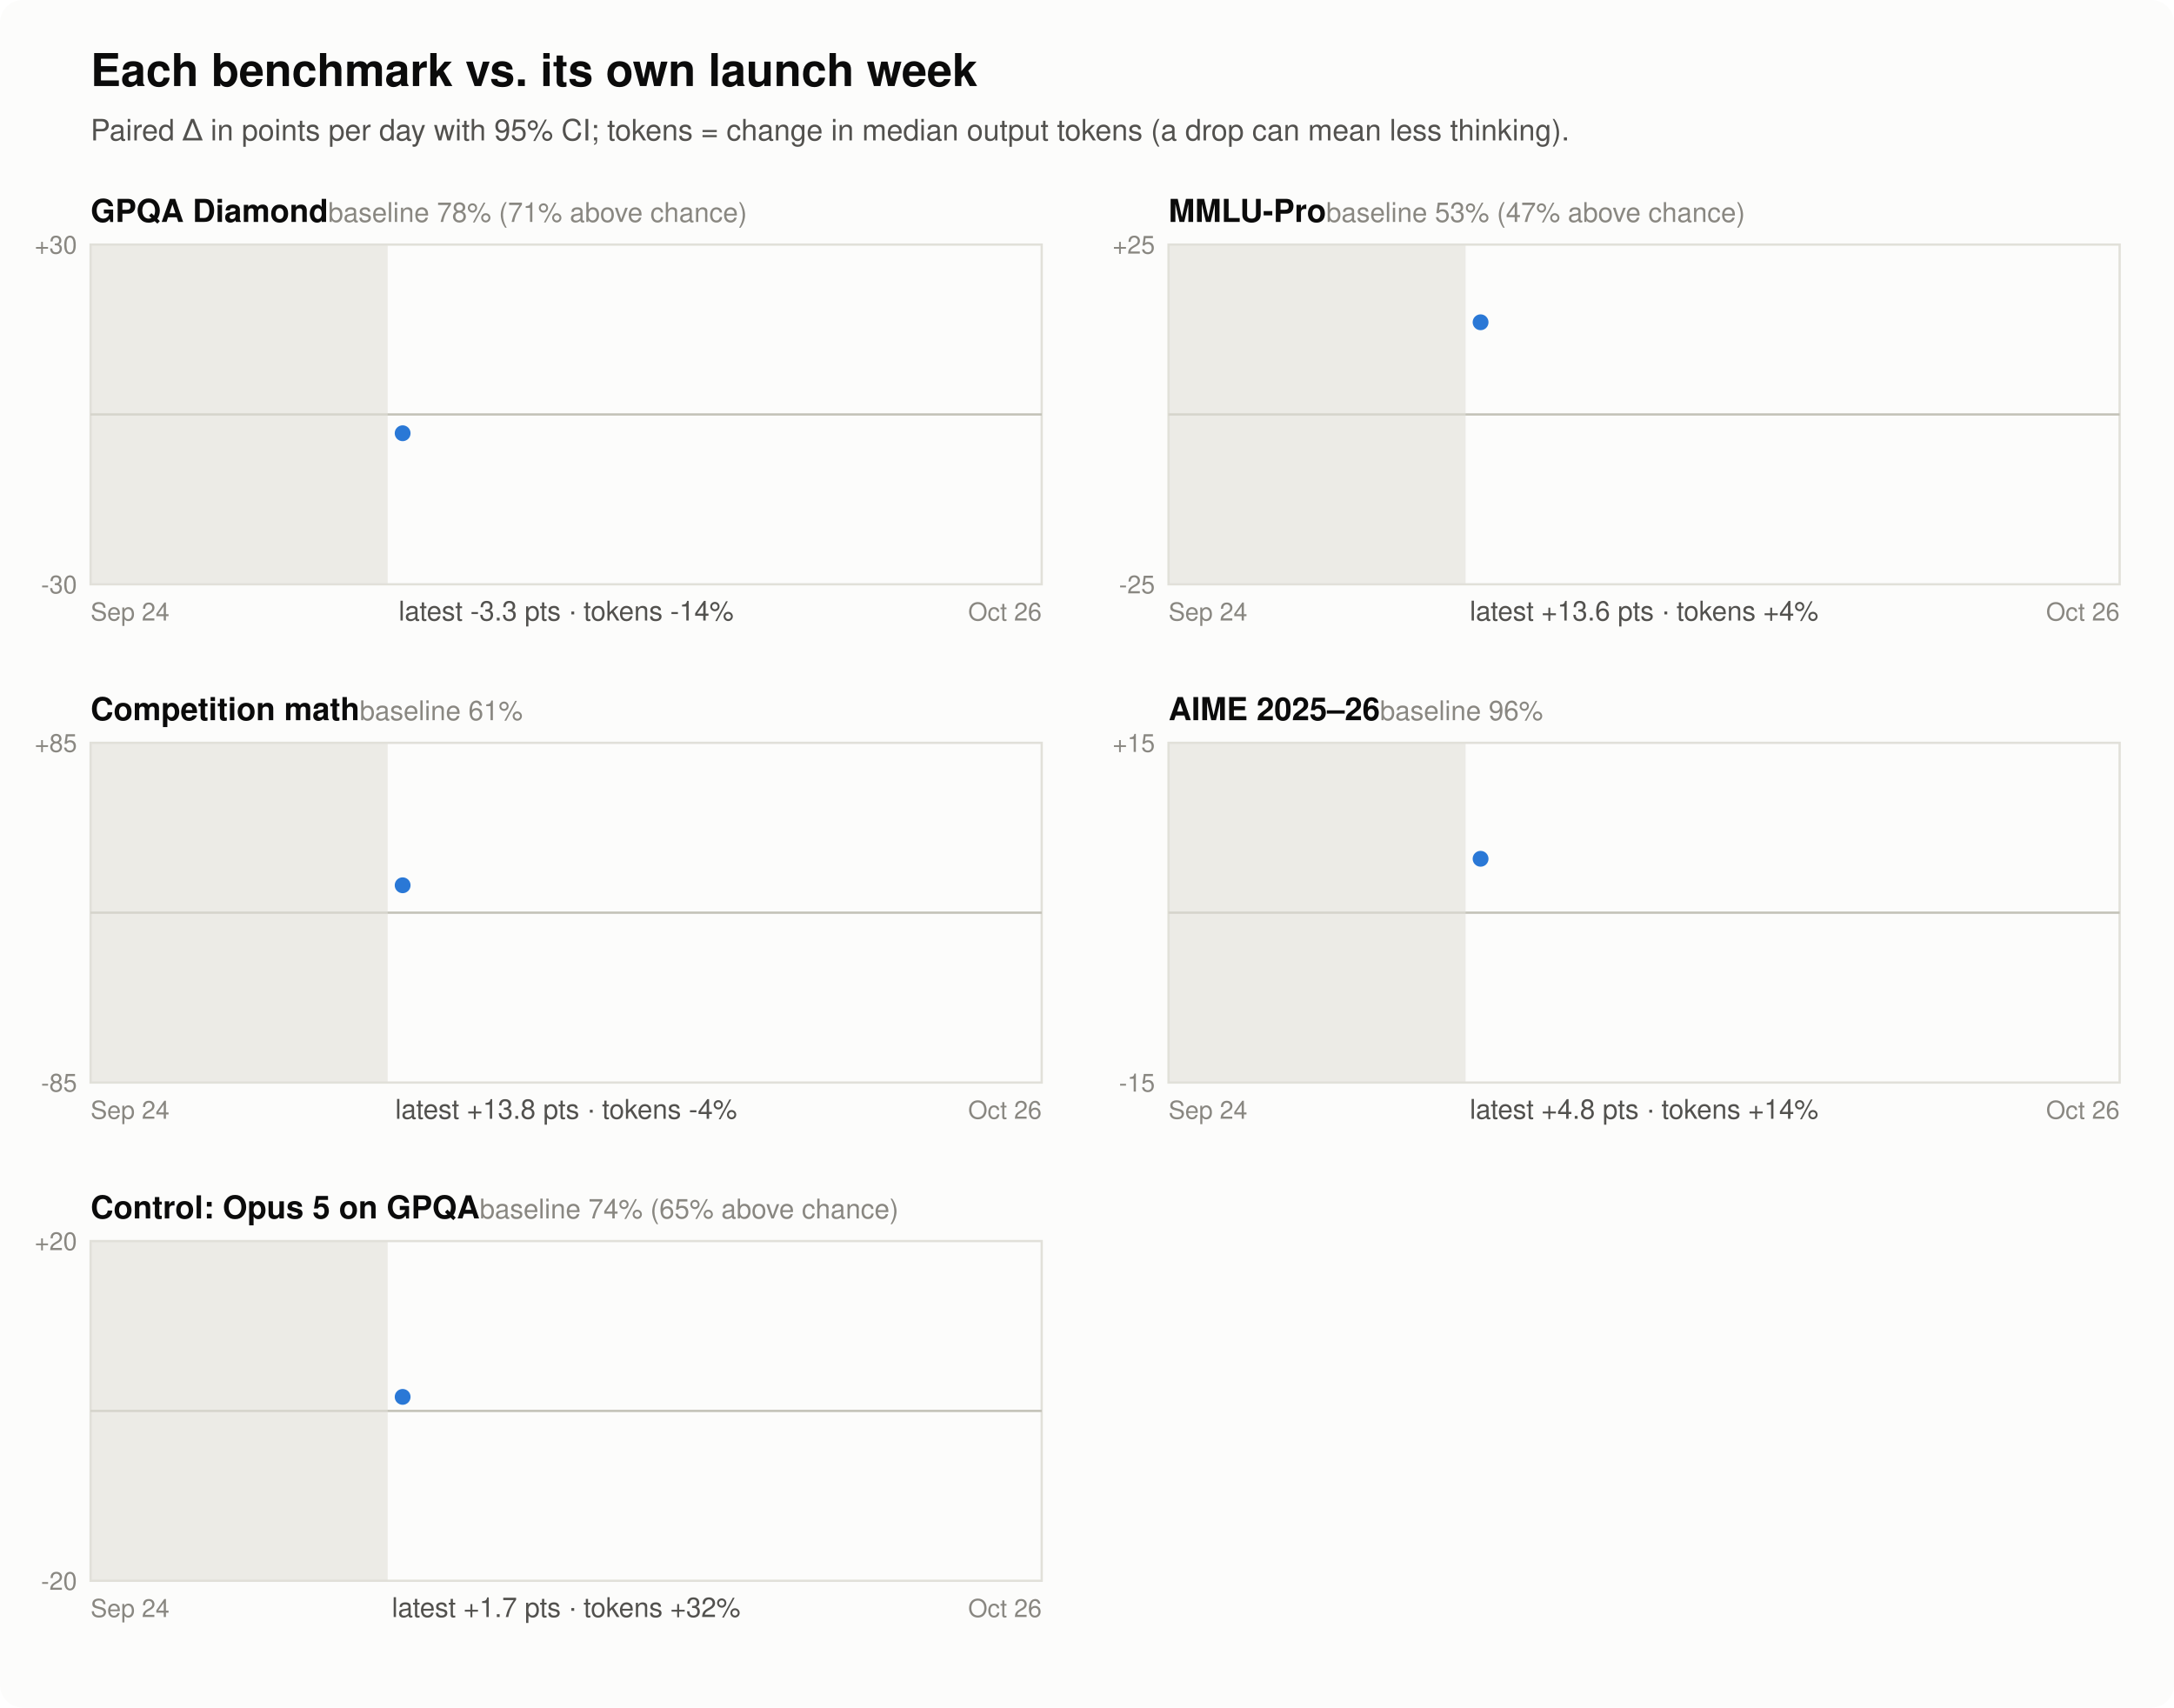
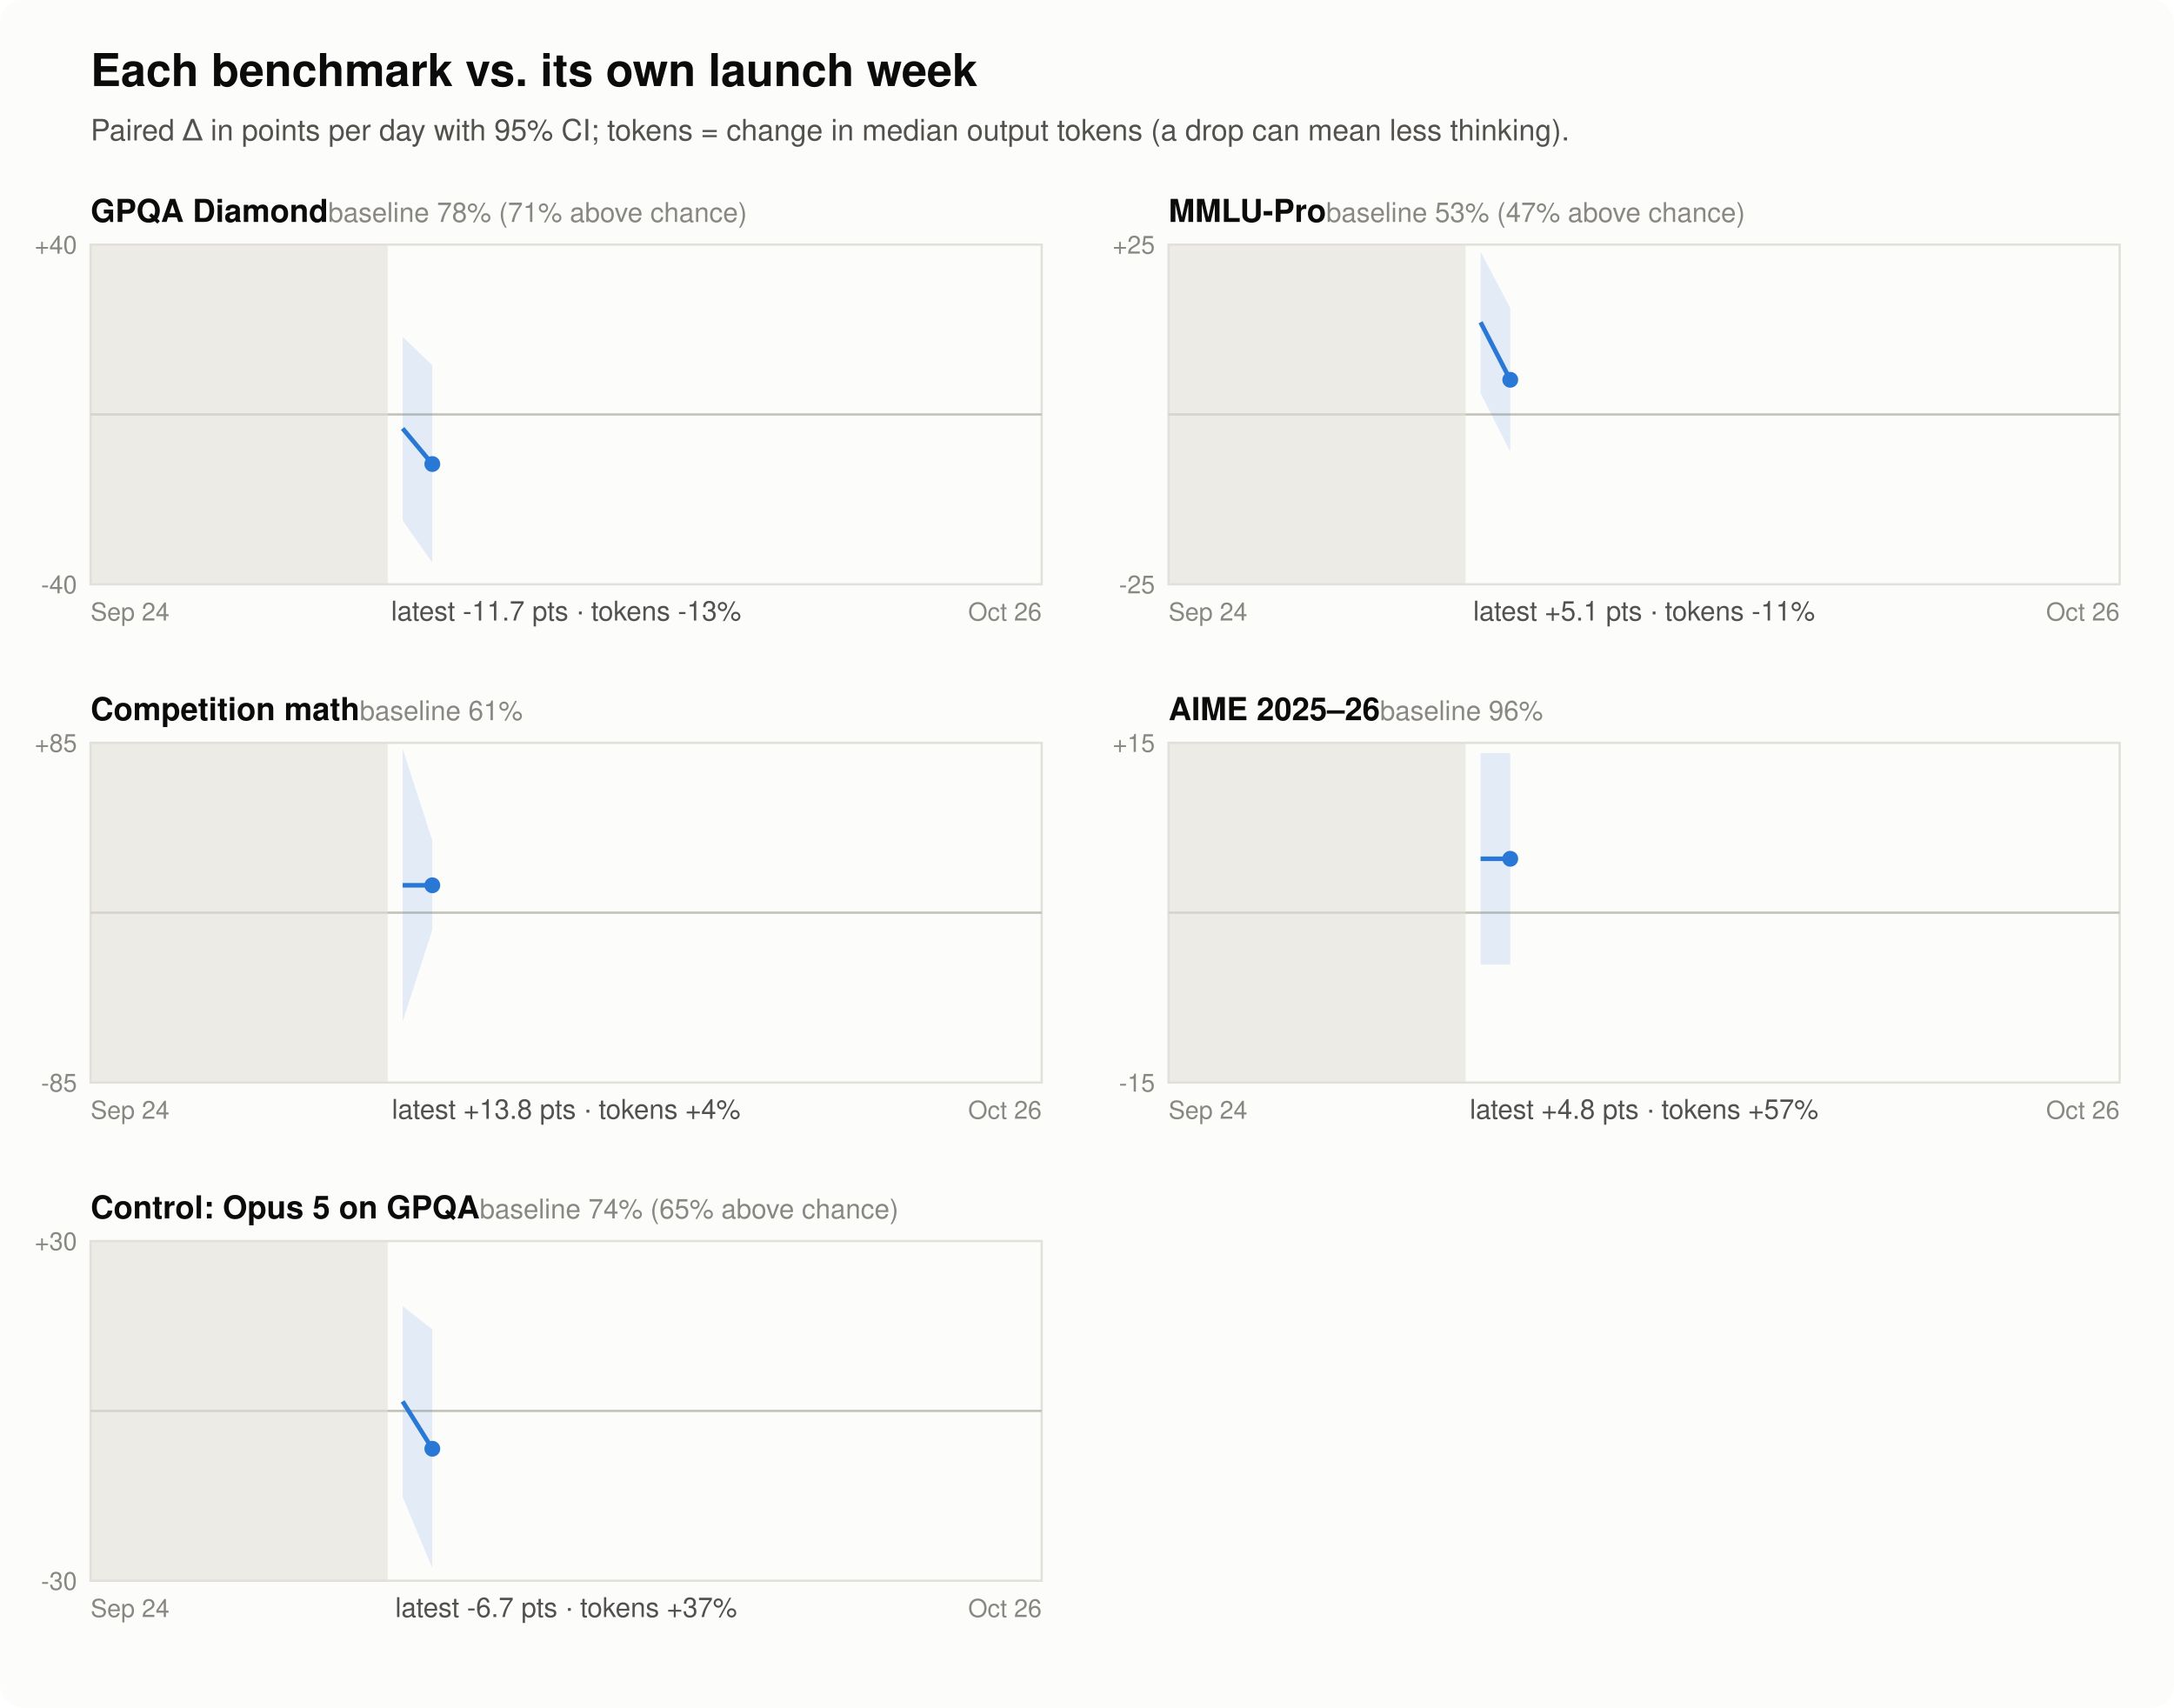
<svg xmlns="http://www.w3.org/2000/svg" width="960" height="754" viewBox="0 0 960 754" font-family="-apple-system, Segoe UI, Helvetica, Arial, sans-serif" role="img" aria-labelledby="ft fd">
  <rect width="960" height="754" rx="10" fill="#fcfcfb" />
  <text x="40" y="38" fill="#0b0b0b" font-size="20" font-weight="600">Each benchmark vs. its own launch week</text>
  <text x="40" y="62" fill="#52514e" font-size="13">Paired Δ in points per day with 95% CI; tokens = change in median output tokens (a drop can mean less thinking).</text>
  <text x="40" y="98" fill="#0b0b0b" font-size="14" font-weight="600">GPQA Diamond<tspan fill="#898781" font-weight="400" font-size="12">  baseline 78% (71% above chance)</tspan>
  </text>
  <rect x="40" y="108" width="420" height="150" fill="none" stroke="#e1e0d9" />
  <line x1="40" y1="183.0" x2="460" y2="183.0" stroke="#c3c2b7" />
-   <text x="34" y="262.0" text-anchor="end" fill="#898781" font-size="11">-30</text>
-   <text x="34" y="112.0" text-anchor="end" fill="#898781" font-size="11">+30</text>
+   <text x="34" y="262.0" text-anchor="end" fill="#898781" font-size="11">-40</text>
+   <text x="34" y="112.0" text-anchor="end" fill="#898781" font-size="11">+40</text>
  <rect x="40.0" y="108" width="131.2" height="150" fill="#e1e0d9" opacity="0.6" />
  <text x="40" y="274" fill="#898781" font-size="11">Sep 24</text>
  <text x="460" y="274" text-anchor="end" fill="#898781" font-size="11">Oct 26</text>
-   <path d="M177.8,137.3 L177.8,245.4 Z" fill="#2a78d6" opacity="0.12" />
-   <path d="M177.8,191.3" fill="none" stroke="#2a78d6" stroke-width="2" stroke-linejoin="round" />
-   <circle cx="177.8" cy="191.3" r="3.5" fill="#2a78d6" />
-   <text x="250.0" y="274" text-anchor="middle" fill="#52514e" font-size="12">latest -3.3 pts · tokens -14%</text>
+   <path d="M177.8,148.7 L190.9,161.3 L190.9,248.5 L177.8,229.8 Z" fill="#2a78d6" opacity="0.12" />
+   <path d="M177.8,189.2 L190.9,204.9" fill="none" stroke="#2a78d6" stroke-width="2" stroke-linejoin="round" />
+   <circle cx="190.9" cy="204.9" r="3.5" fill="#2a78d6" />
+   <text x="250.0" y="274" text-anchor="middle" fill="#52514e" font-size="12">latest -11.7 pts · tokens -13%</text>
  <text x="516" y="98" fill="#0b0b0b" font-size="14" font-weight="600">MMLU-Pro<tspan fill="#898781" font-weight="400" font-size="12">  baseline 53% (47% above chance)</tspan>
  </text>
  <rect x="516" y="108" width="420" height="150" fill="none" stroke="#e1e0d9" />
  <line x1="516" y1="183.0" x2="936" y2="183.0" stroke="#c3c2b7" />
  <text x="510" y="262.0" text-anchor="end" fill="#898781" font-size="11">-25</text>
  <text x="510" y="112.0" text-anchor="end" fill="#898781" font-size="11">+25</text>
  <rect x="516.0" y="108" width="131.2" height="150" fill="#e1e0d9" opacity="0.6" />
  <text x="516" y="274" fill="#898781" font-size="11">Sep 24</text>
  <text x="936" y="274" text-anchor="end" fill="#898781" font-size="11">Oct 26</text>
-   <path d="M653.8,111.1 L653.8,173.6 Z" fill="#2a78d6" opacity="0.12" />
-   <path d="M653.8,142.3" fill="none" stroke="#2a78d6" stroke-width="2" stroke-linejoin="round" />
-   <circle cx="653.8" cy="142.3" r="3.5" fill="#2a78d6" />
-   <text x="726.0" y="274" text-anchor="middle" fill="#52514e" font-size="12">latest +13.6 pts · tokens +4%</text>
+   <path d="M653.8,111.1 L666.9,136.0 L666.9,199.5 L653.8,173.6 Z" fill="#2a78d6" opacity="0.12" />
+   <path d="M653.8,142.3 L666.9,167.7" fill="none" stroke="#2a78d6" stroke-width="2" stroke-linejoin="round" />
+   <circle cx="666.9" cy="167.7" r="3.5" fill="#2a78d6" />
+   <text x="726.0" y="274" text-anchor="middle" fill="#52514e" font-size="12">latest +5.1 pts · tokens -11%</text>
  <text x="40" y="318" fill="#0b0b0b" font-size="14" font-weight="600">Competition math<tspan fill="#898781" font-weight="400" font-size="12">  baseline 61%</tspan>
  </text>
  <rect x="40" y="328" width="420" height="150" fill="none" stroke="#e1e0d9" />
  <line x1="40" y1="403.0" x2="460" y2="403.0" stroke="#c3c2b7" />
  <text x="34" y="482.0" text-anchor="end" fill="#898781" font-size="11">-85</text>
  <text x="34" y="332.0" text-anchor="end" fill="#898781" font-size="11">+85</text>
  <rect x="40.0" y="328" width="131.2" height="150" fill="#e1e0d9" opacity="0.6" />
  <text x="40" y="494" fill="#898781" font-size="11">Sep 24</text>
  <text x="460" y="494" text-anchor="end" fill="#898781" font-size="11">Oct 26</text>
-   <path d="M177.8,330.6 L177.8,451.1 Z" fill="#2a78d6" opacity="0.12" />
-   <path d="M177.8,390.9" fill="none" stroke="#2a78d6" stroke-width="2" stroke-linejoin="round" />
-   <circle cx="177.8" cy="390.9" r="3.5" fill="#2a78d6" />
-   <text x="250.0" y="494" text-anchor="middle" fill="#52514e" font-size="12">latest +13.8 pts · tokens -4%</text>
+   <path d="M177.8,330.6 L190.9,371.1 L190.9,410.6 L177.8,451.1 Z" fill="#2a78d6" opacity="0.12" />
+   <path d="M177.8,390.9 L190.9,390.9" fill="none" stroke="#2a78d6" stroke-width="2" stroke-linejoin="round" />
+   <circle cx="190.9" cy="390.9" r="3.5" fill="#2a78d6" />
+   <text x="250.0" y="494" text-anchor="middle" fill="#52514e" font-size="12">latest +13.8 pts · tokens +4%</text>
  <text x="516" y="318" fill="#0b0b0b" font-size="14" font-weight="600">AIME 2025–26<tspan fill="#898781" font-weight="400" font-size="12">  baseline 96%</tspan>
  </text>
  <rect x="516" y="328" width="420" height="150" fill="none" stroke="#e1e0d9" />
  <line x1="516" y1="403.0" x2="936" y2="403.0" stroke="#c3c2b7" />
  <text x="510" y="482.0" text-anchor="end" fill="#898781" font-size="11">-15</text>
  <text x="510" y="332.0" text-anchor="end" fill="#898781" font-size="11">+15</text>
  <rect x="516.0" y="328" width="131.2" height="150" fill="#e1e0d9" opacity="0.6" />
  <text x="516" y="494" fill="#898781" font-size="11">Sep 24</text>
  <text x="936" y="494" text-anchor="end" fill="#898781" font-size="11">Oct 26</text>
-   <path d="M653.8,332.5 L653.8,425.9 Z" fill="#2a78d6" opacity="0.12" />
-   <path d="M653.8,379.2" fill="none" stroke="#2a78d6" stroke-width="2" stroke-linejoin="round" />
-   <circle cx="653.8" cy="379.2" r="3.5" fill="#2a78d6" />
-   <text x="726.0" y="494" text-anchor="middle" fill="#52514e" font-size="12">latest +4.8 pts · tokens +14%</text>
+   <path d="M653.8,332.5 L666.9,332.5 L666.9,425.9 L653.8,425.9 Z" fill="#2a78d6" opacity="0.12" />
+   <path d="M653.8,379.2 L666.9,379.2" fill="none" stroke="#2a78d6" stroke-width="2" stroke-linejoin="round" />
+   <circle cx="666.9" cy="379.2" r="3.5" fill="#2a78d6" />
+   <text x="726.0" y="494" text-anchor="middle" fill="#52514e" font-size="12">latest +4.8 pts · tokens +57%</text>
  <text x="40" y="538" fill="#0b0b0b" font-size="14" font-weight="600">Control: Opus 5 on GPQA<tspan fill="#898781" font-weight="400" font-size="12">  baseline 74% (65% above chance)</tspan>
  </text>
  <rect x="40" y="548" width="420" height="150" fill="none" stroke="#e1e0d9" />
  <line x1="40" y1="623.0" x2="460" y2="623.0" stroke="#c3c2b7" />
-   <text x="34" y="702.0" text-anchor="end" fill="#898781" font-size="11">-20</text>
-   <text x="34" y="552.0" text-anchor="end" fill="#898781" font-size="11">+20</text>
+   <text x="34" y="702.0" text-anchor="end" fill="#898781" font-size="11">-30</text>
+   <text x="34" y="552.0" text-anchor="end" fill="#898781" font-size="11">+30</text>
  <rect x="40.0" y="548" width="131.2" height="150" fill="#e1e0d9" opacity="0.6" />
  <text x="40" y="714" fill="#898781" font-size="11">Sep 24</text>
  <text x="460" y="714" text-anchor="end" fill="#898781" font-size="11">Oct 26</text>
-   <path d="M177.8,553.5 L177.8,680.0 Z" fill="#2a78d6" opacity="0.12" />
-   <path d="M177.8,616.8" fill="none" stroke="#2a78d6" stroke-width="2" stroke-linejoin="round" />
-   <circle cx="177.8" cy="616.8" r="3.5" fill="#2a78d6" />
-   <text x="250.0" y="714" text-anchor="middle" fill="#52514e" font-size="12">latest +1.7 pts · tokens +32%</text>
+   <path d="M177.8,576.7 L190.9,587.0 L190.9,692.4 L177.8,661.0 Z" fill="#2a78d6" opacity="0.12" />
+   <path d="M177.8,618.8 L190.9,639.7" fill="none" stroke="#2a78d6" stroke-width="2" stroke-linejoin="round" />
+   <circle cx="190.9" cy="639.7" r="3.5" fill="#2a78d6" />
+   <text x="250.0" y="714" text-anchor="middle" fill="#52514e" font-size="12">latest -6.7 pts · tokens +37%</text>
</svg>
